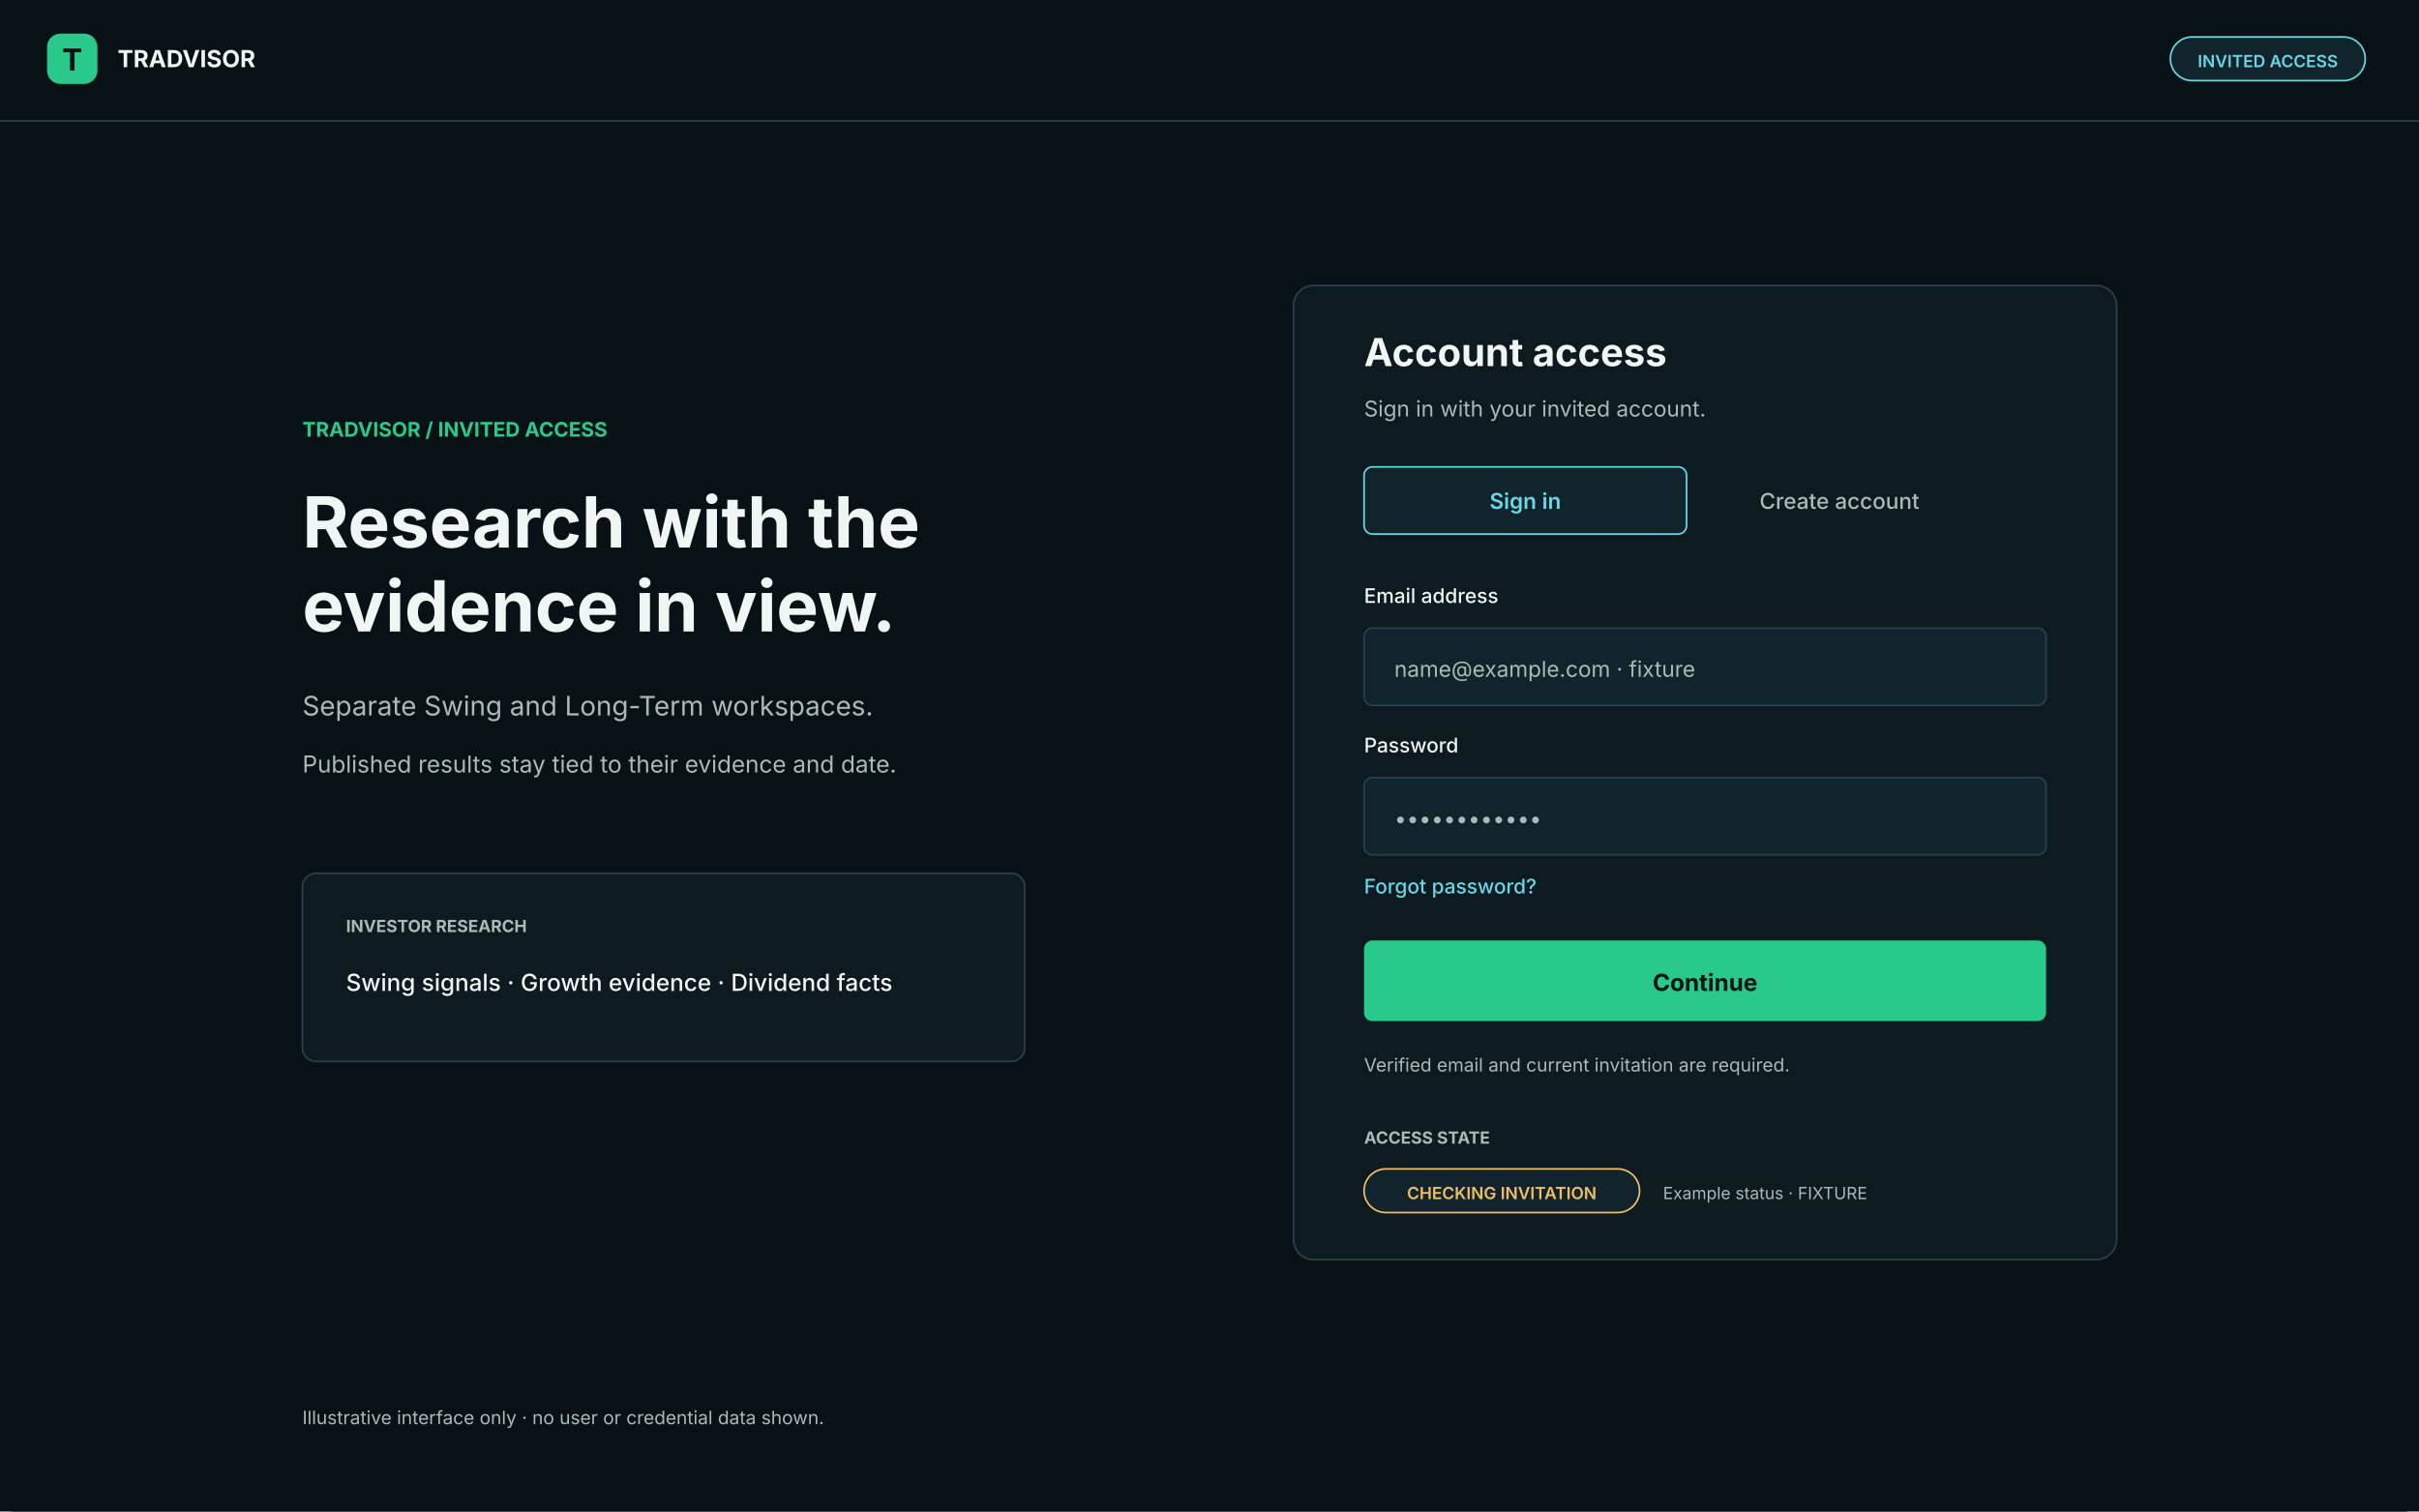
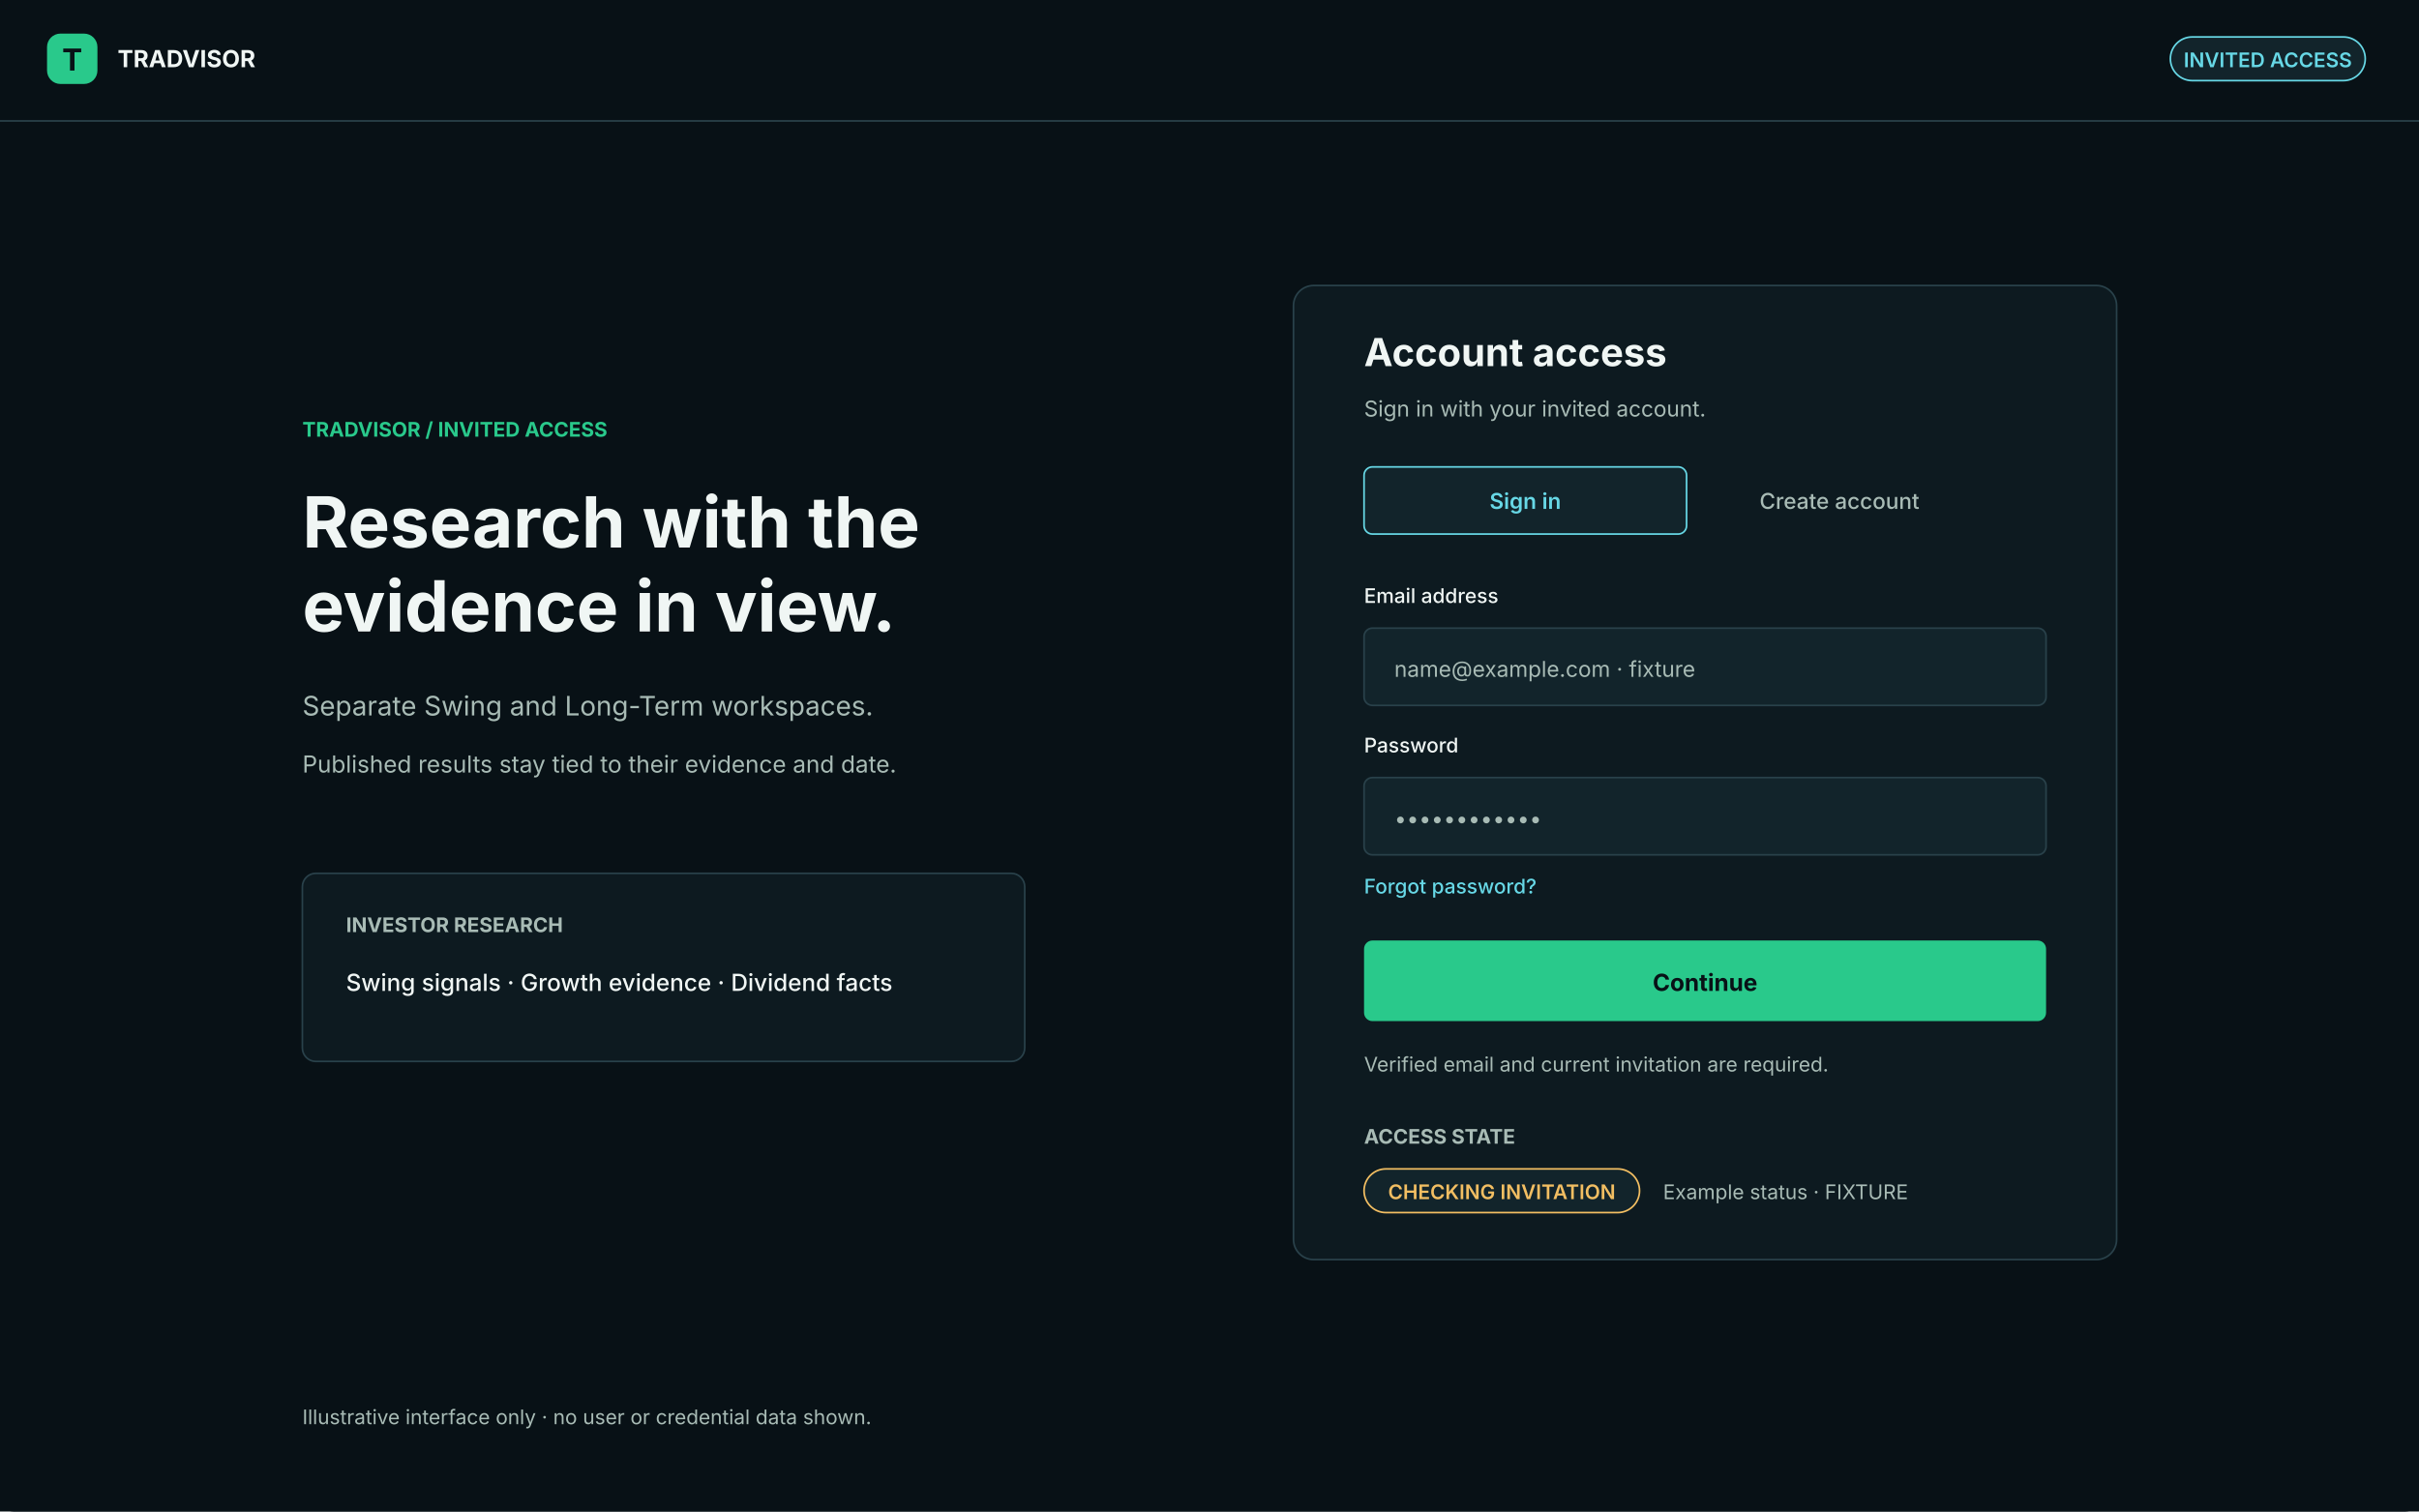
<svg xmlns="http://www.w3.org/2000/svg" width="1440" height="900" viewBox="0 0 1440 900" role="img" aria-labelledby="title desc">
  <rect width="100%" height="100%" fill="#081116" />
  <rect x="0" y="72" width="1440" height="828" rx="8" fill="#081116" />
  <rect x="28" y="20" width="30" height="30" rx="8" fill="#29C98B" />
  <text x="43" y="42" fill="#081116" font-family="IBM Plex Sans,Inter,Arial,sans-serif" font-size="18" font-weight="700" text-anchor="middle">T</text>
  <text x="70" y="40" fill="#F0F6F4" font-family="IBM Plex Sans,Inter,Arial,sans-serif" font-size="14" font-weight="700" text-anchor="start">TRADVISOR</text>
  <rect x="1292" y="22" width="116" height="26" rx="13" fill="#12242B" stroke="#67D8E6" />
-   <text x="1350.0" y="40" fill="#67D8E6" font-family="IBM Plex Sans,Inter,Arial,sans-serif" font-size="10" font-weight="600" text-anchor="middle">INVITED ACCESS</text>
+   <text x="1350.0" y="40" fill="#67D8E6" font-family="IBM Plex Sans,Inter,Arial,sans-serif" font-size="12" font-weight="600" text-anchor="middle">INVITED ACCESS</text>
  <path d="M0 72H1440" stroke="#29414A" stroke-width="1" />
  <text x="180" y="260" fill="#29C98B" font-family="IBM Plex Sans,Inter,Arial,sans-serif" font-size="12" font-weight="700" text-anchor="start">TRADVISOR  /  INVITED ACCESS</text>
  <text x="180" y="326" fill="#F0F6F4" font-family="IBM Plex Sans,Inter,Arial,sans-serif" font-size="42" font-weight="650" text-anchor="start">Research with the</text>
  <text x="180" y="376" fill="#F0F6F4" font-family="IBM Plex Sans,Inter,Arial,sans-serif" font-size="42" font-weight="650" text-anchor="start">evidence in view.</text>
  <text x="180" y="426" fill="#A8BBB5" font-family="IBM Plex Sans,Inter,Arial,sans-serif" font-size="16" font-weight="400" text-anchor="start">Separate Swing and Long-Term workspaces.</text>
  <text x="180" y="460" fill="#A8BBB5" font-family="IBM Plex Sans,Inter,Arial,sans-serif" font-size="14" font-weight="400" text-anchor="start">Published results stay tied to their evidence and date.</text>
  <rect x="180" y="520" width="430" height="112" rx="8" fill="#0D1A20" stroke="#29414A" />
-   <text x="206" y="555" fill="#A8BBB5" font-family="IBM Plex Sans,Inter,Arial,sans-serif" font-size="10" font-weight="700" text-anchor="start">INVESTOR RESEARCH</text>
+   <text x="206" y="555" fill="#A8BBB5" font-family="IBM Plex Sans,Inter,Arial,sans-serif" font-size="12" font-weight="700" text-anchor="start">INVESTOR RESEARCH</text>
  <text x="206" y="590" fill="#F0F6F4" font-family="IBM Plex Sans,Inter,Arial,sans-serif" font-size="14" font-weight="500" text-anchor="start">Swing signals  ·  Growth evidence  ·  Dividend facts</text>
  <rect x="770" y="170" width="490" height="580" rx="12" fill="#0D1A20" stroke="#29414A" />
  <text x="812" y="218" fill="#F0F6F4" font-family="IBM Plex Sans,Inter,Arial,sans-serif" font-size="23" font-weight="650" text-anchor="start">Account access</text>
  <text x="812" y="248" fill="#A8BBB5" font-family="IBM Plex Sans,Inter,Arial,sans-serif" font-size="13" font-weight="400" text-anchor="start">Sign in with your invited account.</text>
  <rect x="812" y="278" width="192" height="40" rx="5" fill="#12242B" stroke="#67D8E6" />
  <text x="908" y="303" fill="#67D8E6" font-family="IBM Plex Sans,Inter,Arial,sans-serif" font-size="13" font-weight="600" text-anchor="middle">Sign in</text>
  <text x="1095" y="303" fill="#A8BBB5" font-family="IBM Plex Sans,Inter,Arial,sans-serif" font-size="13" font-weight="500" text-anchor="middle">Create account</text>
  <text x="812" y="359" fill="#F0F6F4" font-family="IBM Plex Sans,Inter,Arial,sans-serif" font-size="12" font-weight="550" text-anchor="start">Email address</text>
  <rect x="812" y="374" width="406" height="46" rx="5" fill="#12242B" stroke="#29414A" />
  <text x="830" y="403" fill="#A8BBB5" font-family="IBM Plex Sans,Inter,Arial,sans-serif" font-size="13" font-weight="400" text-anchor="start">name@example.com  ·  fixture</text>
  <text x="812" y="448" fill="#F0F6F4" font-family="IBM Plex Sans,Inter,Arial,sans-serif" font-size="12" font-weight="550" text-anchor="start">Password</text>
  <rect x="812" y="463" width="406" height="46" rx="5" fill="#12242B" stroke="#29414A" />
  <text x="830" y="492" fill="#A8BBB5" font-family="IBM Plex Sans,Inter,Arial,sans-serif" font-size="13" font-weight="400" text-anchor="start">••••••••••••</text>
  <text x="812" y="532" fill="#67D8E6" font-family="IBM Plex Sans,Inter,Arial,sans-serif" font-size="12" font-weight="550" text-anchor="start">Forgot password?</text>
  <rect x="812" y="560" width="406" height="48" rx="5" fill="#29C98B" />
  <text x="1015" y="590" fill="#081116" font-family="IBM Plex Sans,Inter,Arial,sans-serif" font-size="14" font-weight="650" text-anchor="middle">Continue</text>
-   <text x="812" y="638" fill="#A8BBB5" font-family="IBM Plex Sans,Inter,Arial,sans-serif" font-size="11" font-weight="400" text-anchor="start">Verified email and current invitation are required.</text>
-   <text x="812" y="681" fill="#A8BBB5" font-family="IBM Plex Sans,Inter,Arial,sans-serif" font-size="10" font-weight="700" text-anchor="start">ACCESS STATE</text>
+   <text x="812" y="638" fill="#A8BBB5" font-family="IBM Plex Sans,Inter,Arial,sans-serif" font-size="12" font-weight="400" text-anchor="start">Verified email and current invitation are required.</text>
+   <text x="812" y="681" fill="#A8BBB5" font-family="IBM Plex Sans,Inter,Arial,sans-serif" font-size="12" font-weight="700" text-anchor="start">ACCESS STATE</text>
  <rect x="812" y="696" width="164" height="26" rx="13" fill="#12242B" stroke="#F2BE62" />
-   <text x="894.0" y="714" fill="#F2BE62" font-family="IBM Plex Sans,Inter,Arial,sans-serif" font-size="10" font-weight="600" text-anchor="middle">CHECKING INVITATION</text>
-   <text x="990" y="714" fill="#A8BBB5" font-family="IBM Plex Sans,Inter,Arial,sans-serif" font-size="10" font-weight="400" text-anchor="start">Example status · FIXTURE</text>
-   <text x="180" y="848" fill="#A8BBB5" font-family="IBM Plex Sans,Inter,Arial,sans-serif" font-size="11" font-weight="400" text-anchor="start">Illustrative interface only · no user or credential data shown.</text>
+   <text x="894.0" y="714" fill="#F2BE62" font-family="IBM Plex Sans,Inter,Arial,sans-serif" font-size="12" font-weight="600" text-anchor="middle">CHECKING INVITATION</text>
+   <text x="990" y="714" fill="#A8BBB5" font-family="IBM Plex Sans,Inter,Arial,sans-serif" font-size="12" font-weight="400" text-anchor="start">Example status · FIXTURE</text>
+   <text x="180" y="848" fill="#A8BBB5" font-family="IBM Plex Sans,Inter,Arial,sans-serif" font-size="12" font-weight="400" text-anchor="start">Illustrative interface only · no user or credential data shown.</text>
</svg>
